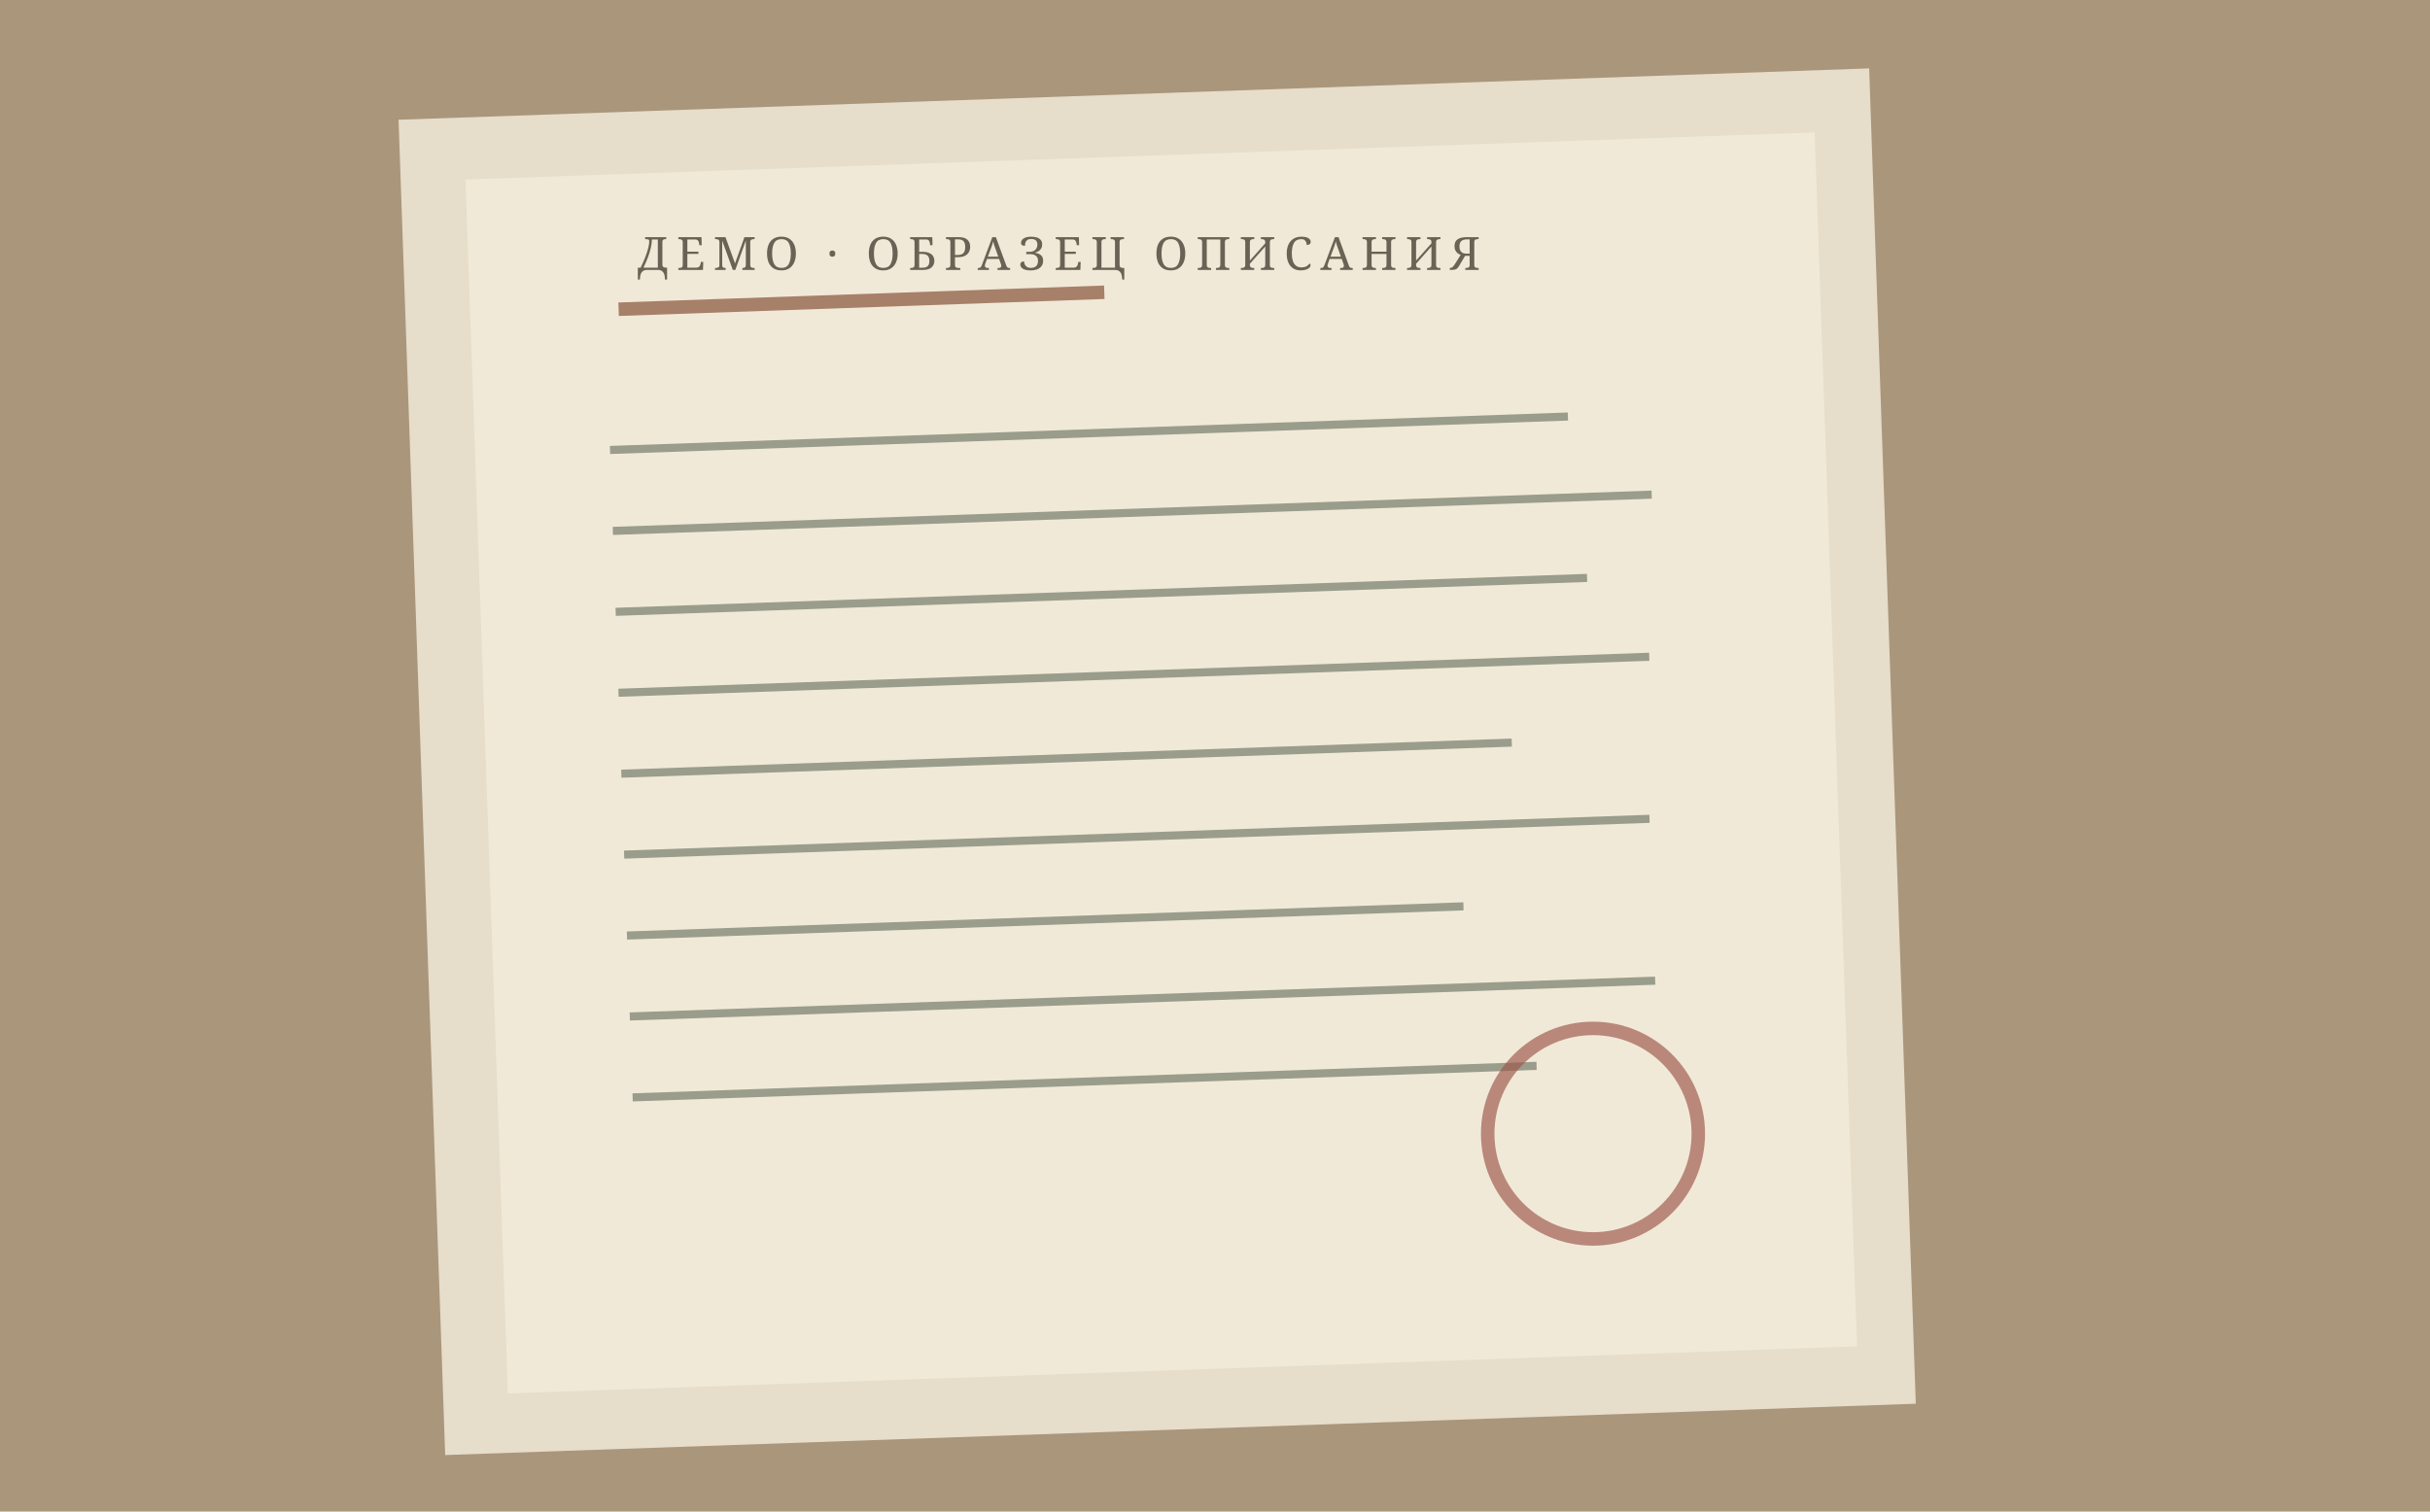
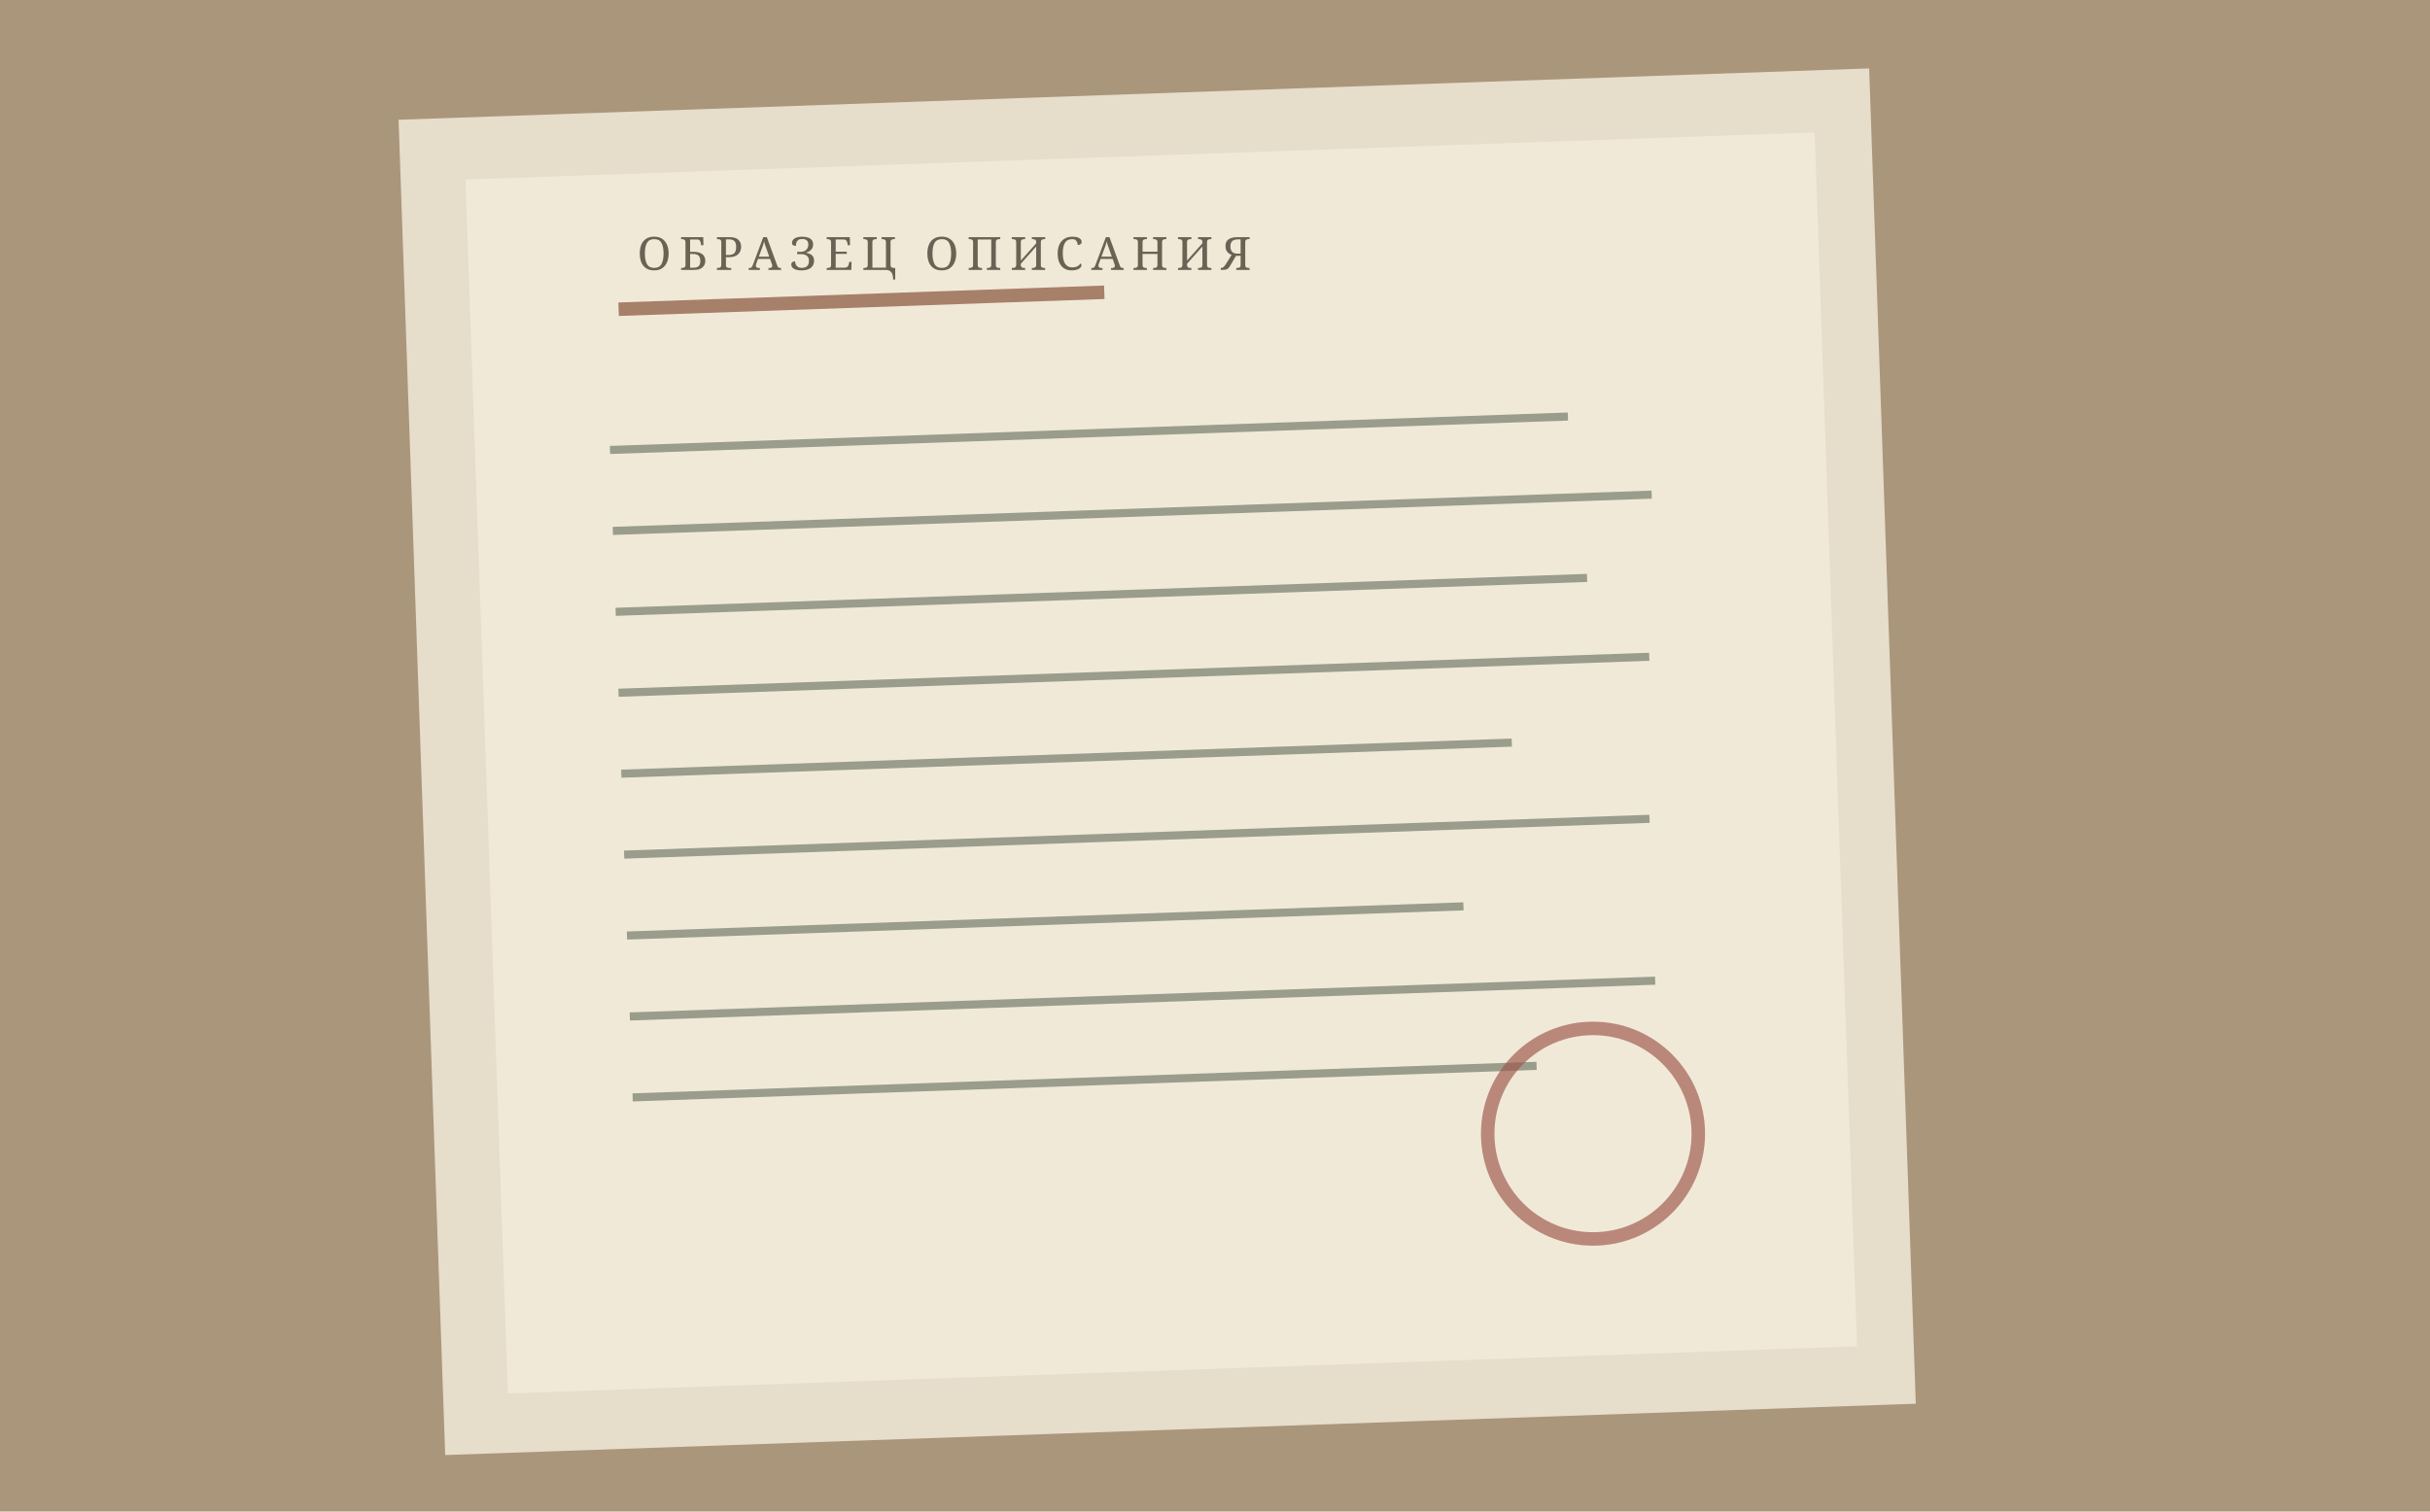
<svg xmlns="http://www.w3.org/2000/svg" viewBox="0 0 900 560">
  <rect width="900" height="560" fill="#aa967b" />
  <rect x="156" y="35" width="545" height="495" fill="#e6ddca" transform="rotate(-2 420 280)" />
  <rect x="180" y="58" width="500" height="450" fill="#f1e9d7" transform="rotate(-2 420 280)" />
  <g transform="rotate(-2 420 280)" fill="none" stroke="#78806e" opacity=".72">
    <path d="M230 160h355m-355 30h385m-385 30h360m-360 30h382m-382 30h330m-330 30h380m-380 30h310m-310 30h380m-380 30h335" stroke-width="3" />
    <path d="M235 108h180" stroke="#8b5740" stroke-width="5" />
  </g>
  <circle cx="590" cy="420" r="39" fill="none" stroke="#9b5548" stroke-width="5" opacity=".65" />
-   <text x="236" y="100" fill="#6a6254" font-family="serif" font-size="17" letter-spacing="3">ДЕМО · ОБРАЗЕЦ ОПИСАНИЯ</text>
+   <text x="236" y="100" fill="#6a6254" font-family="serif" font-size="17" letter-spacing="3">ОБРАЗЕЦ ОПИСАНИЯ</text>
</svg>
